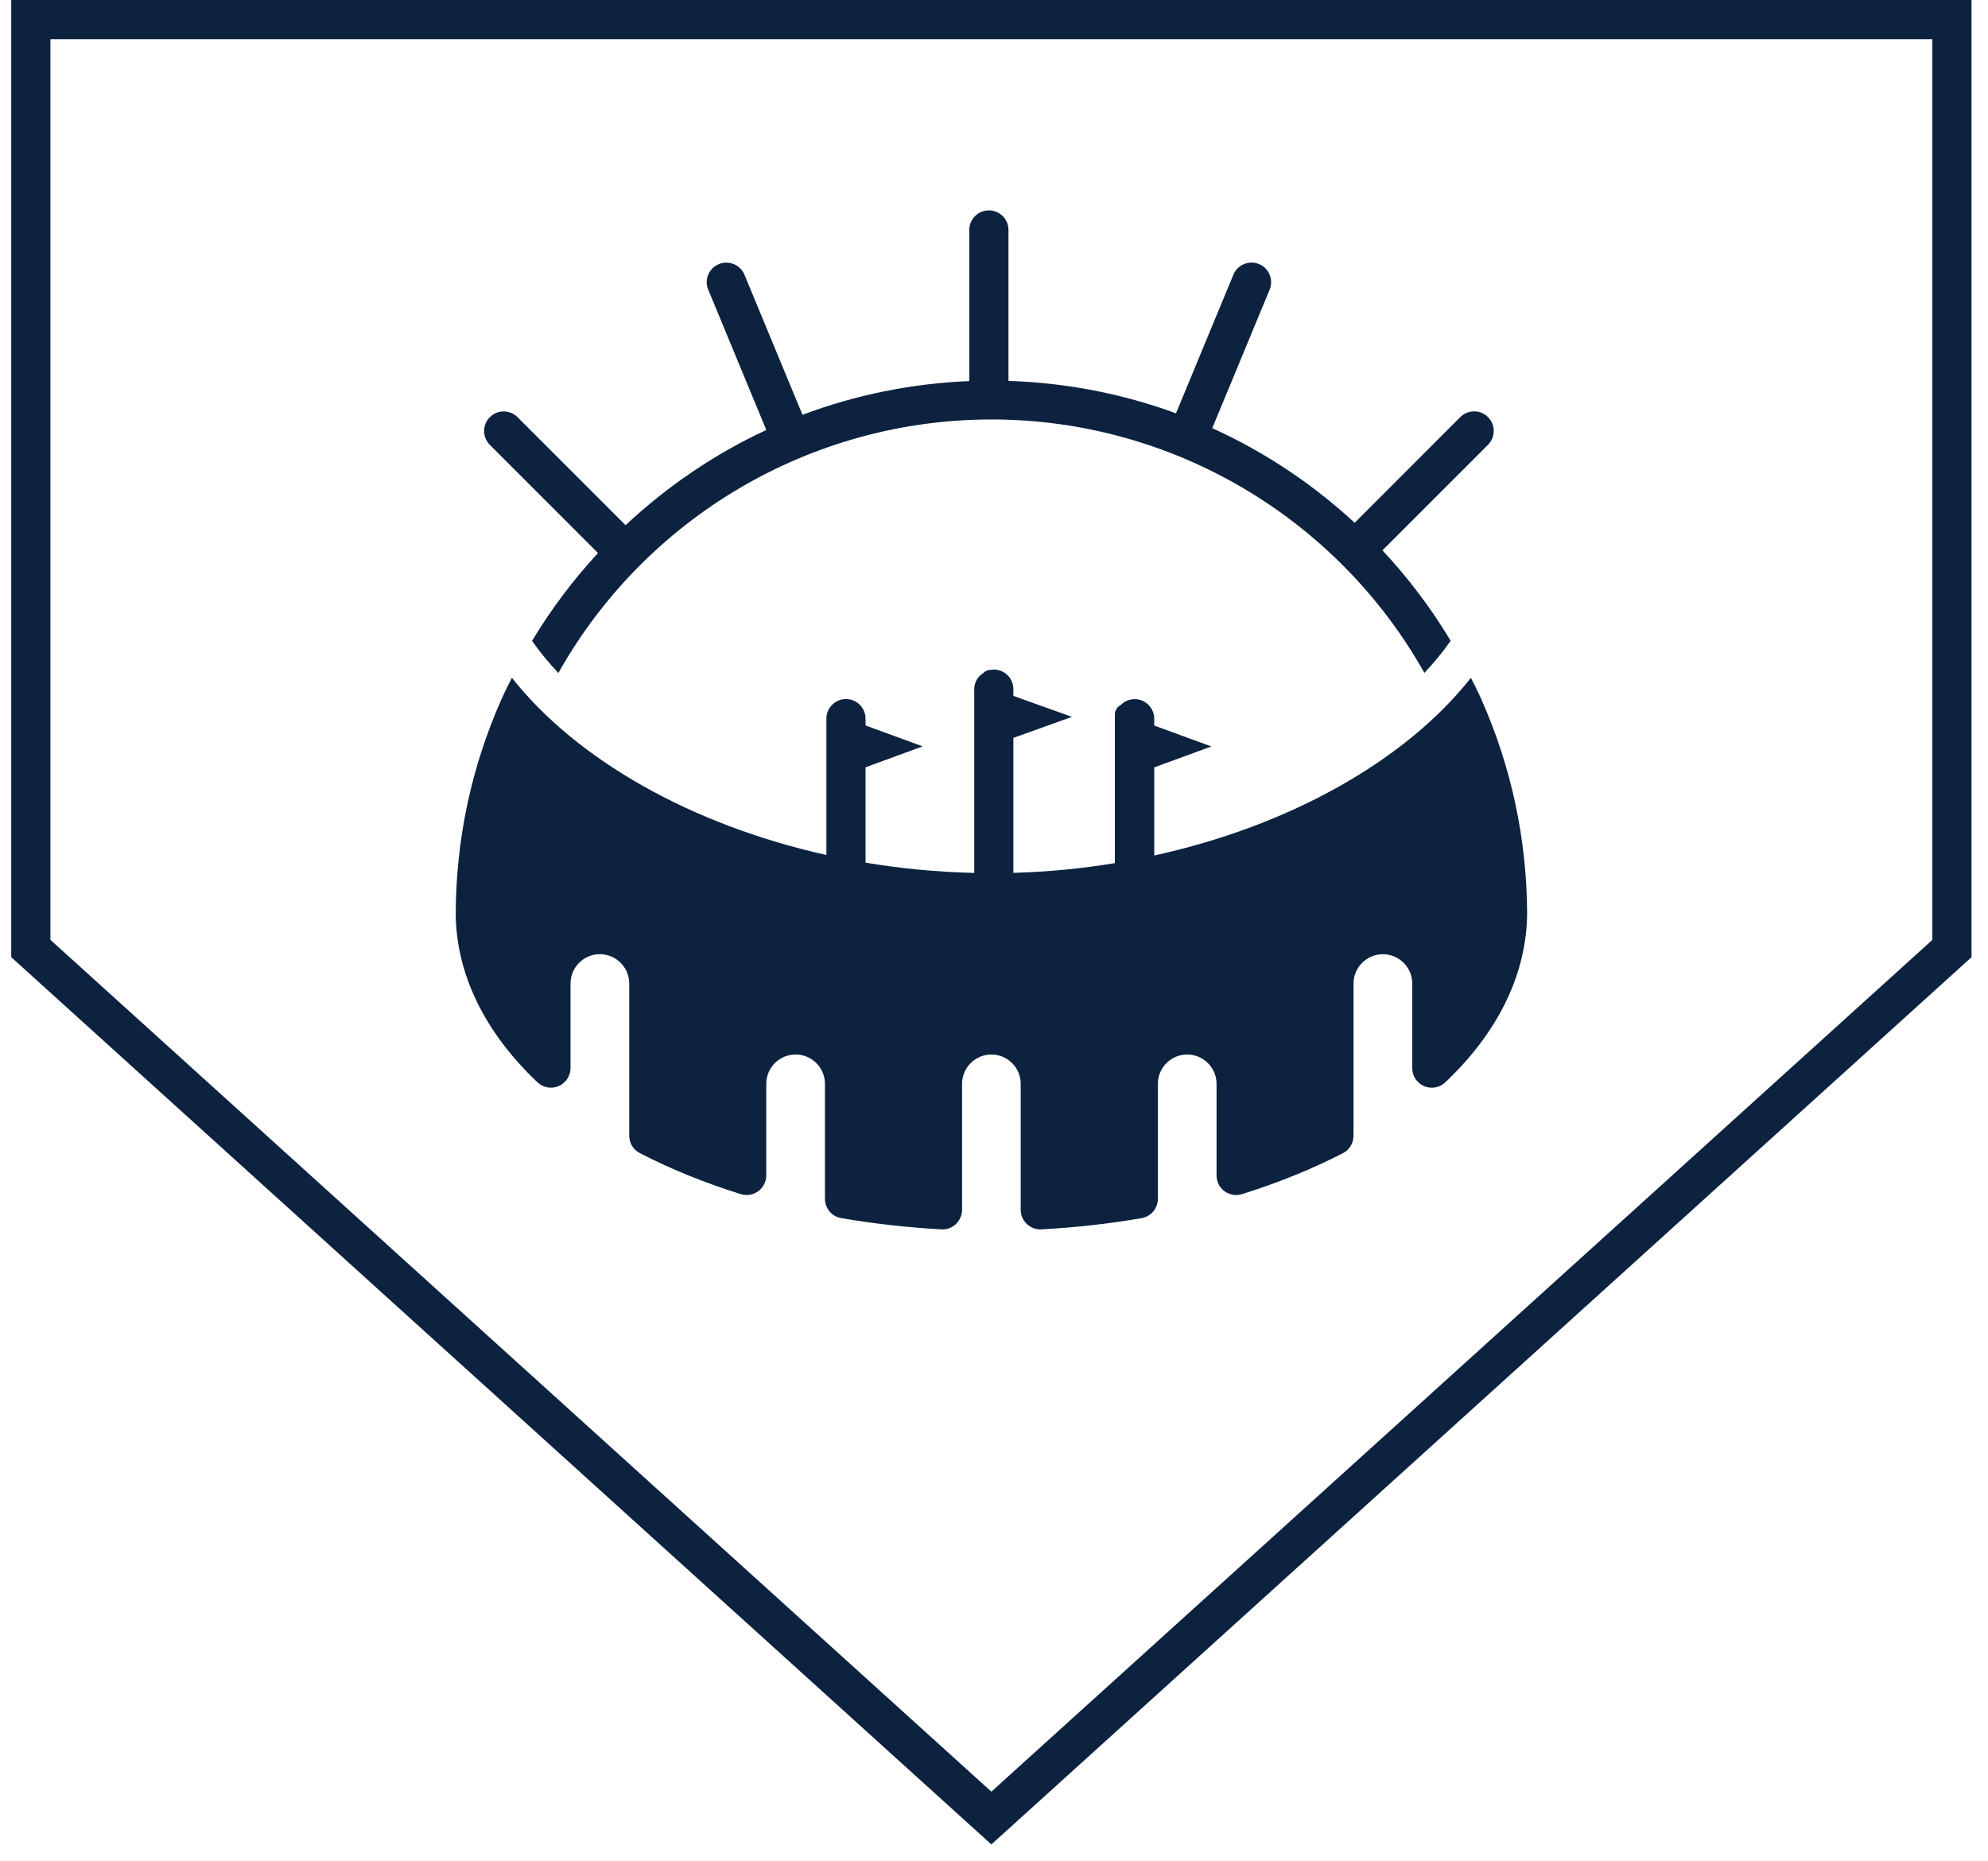
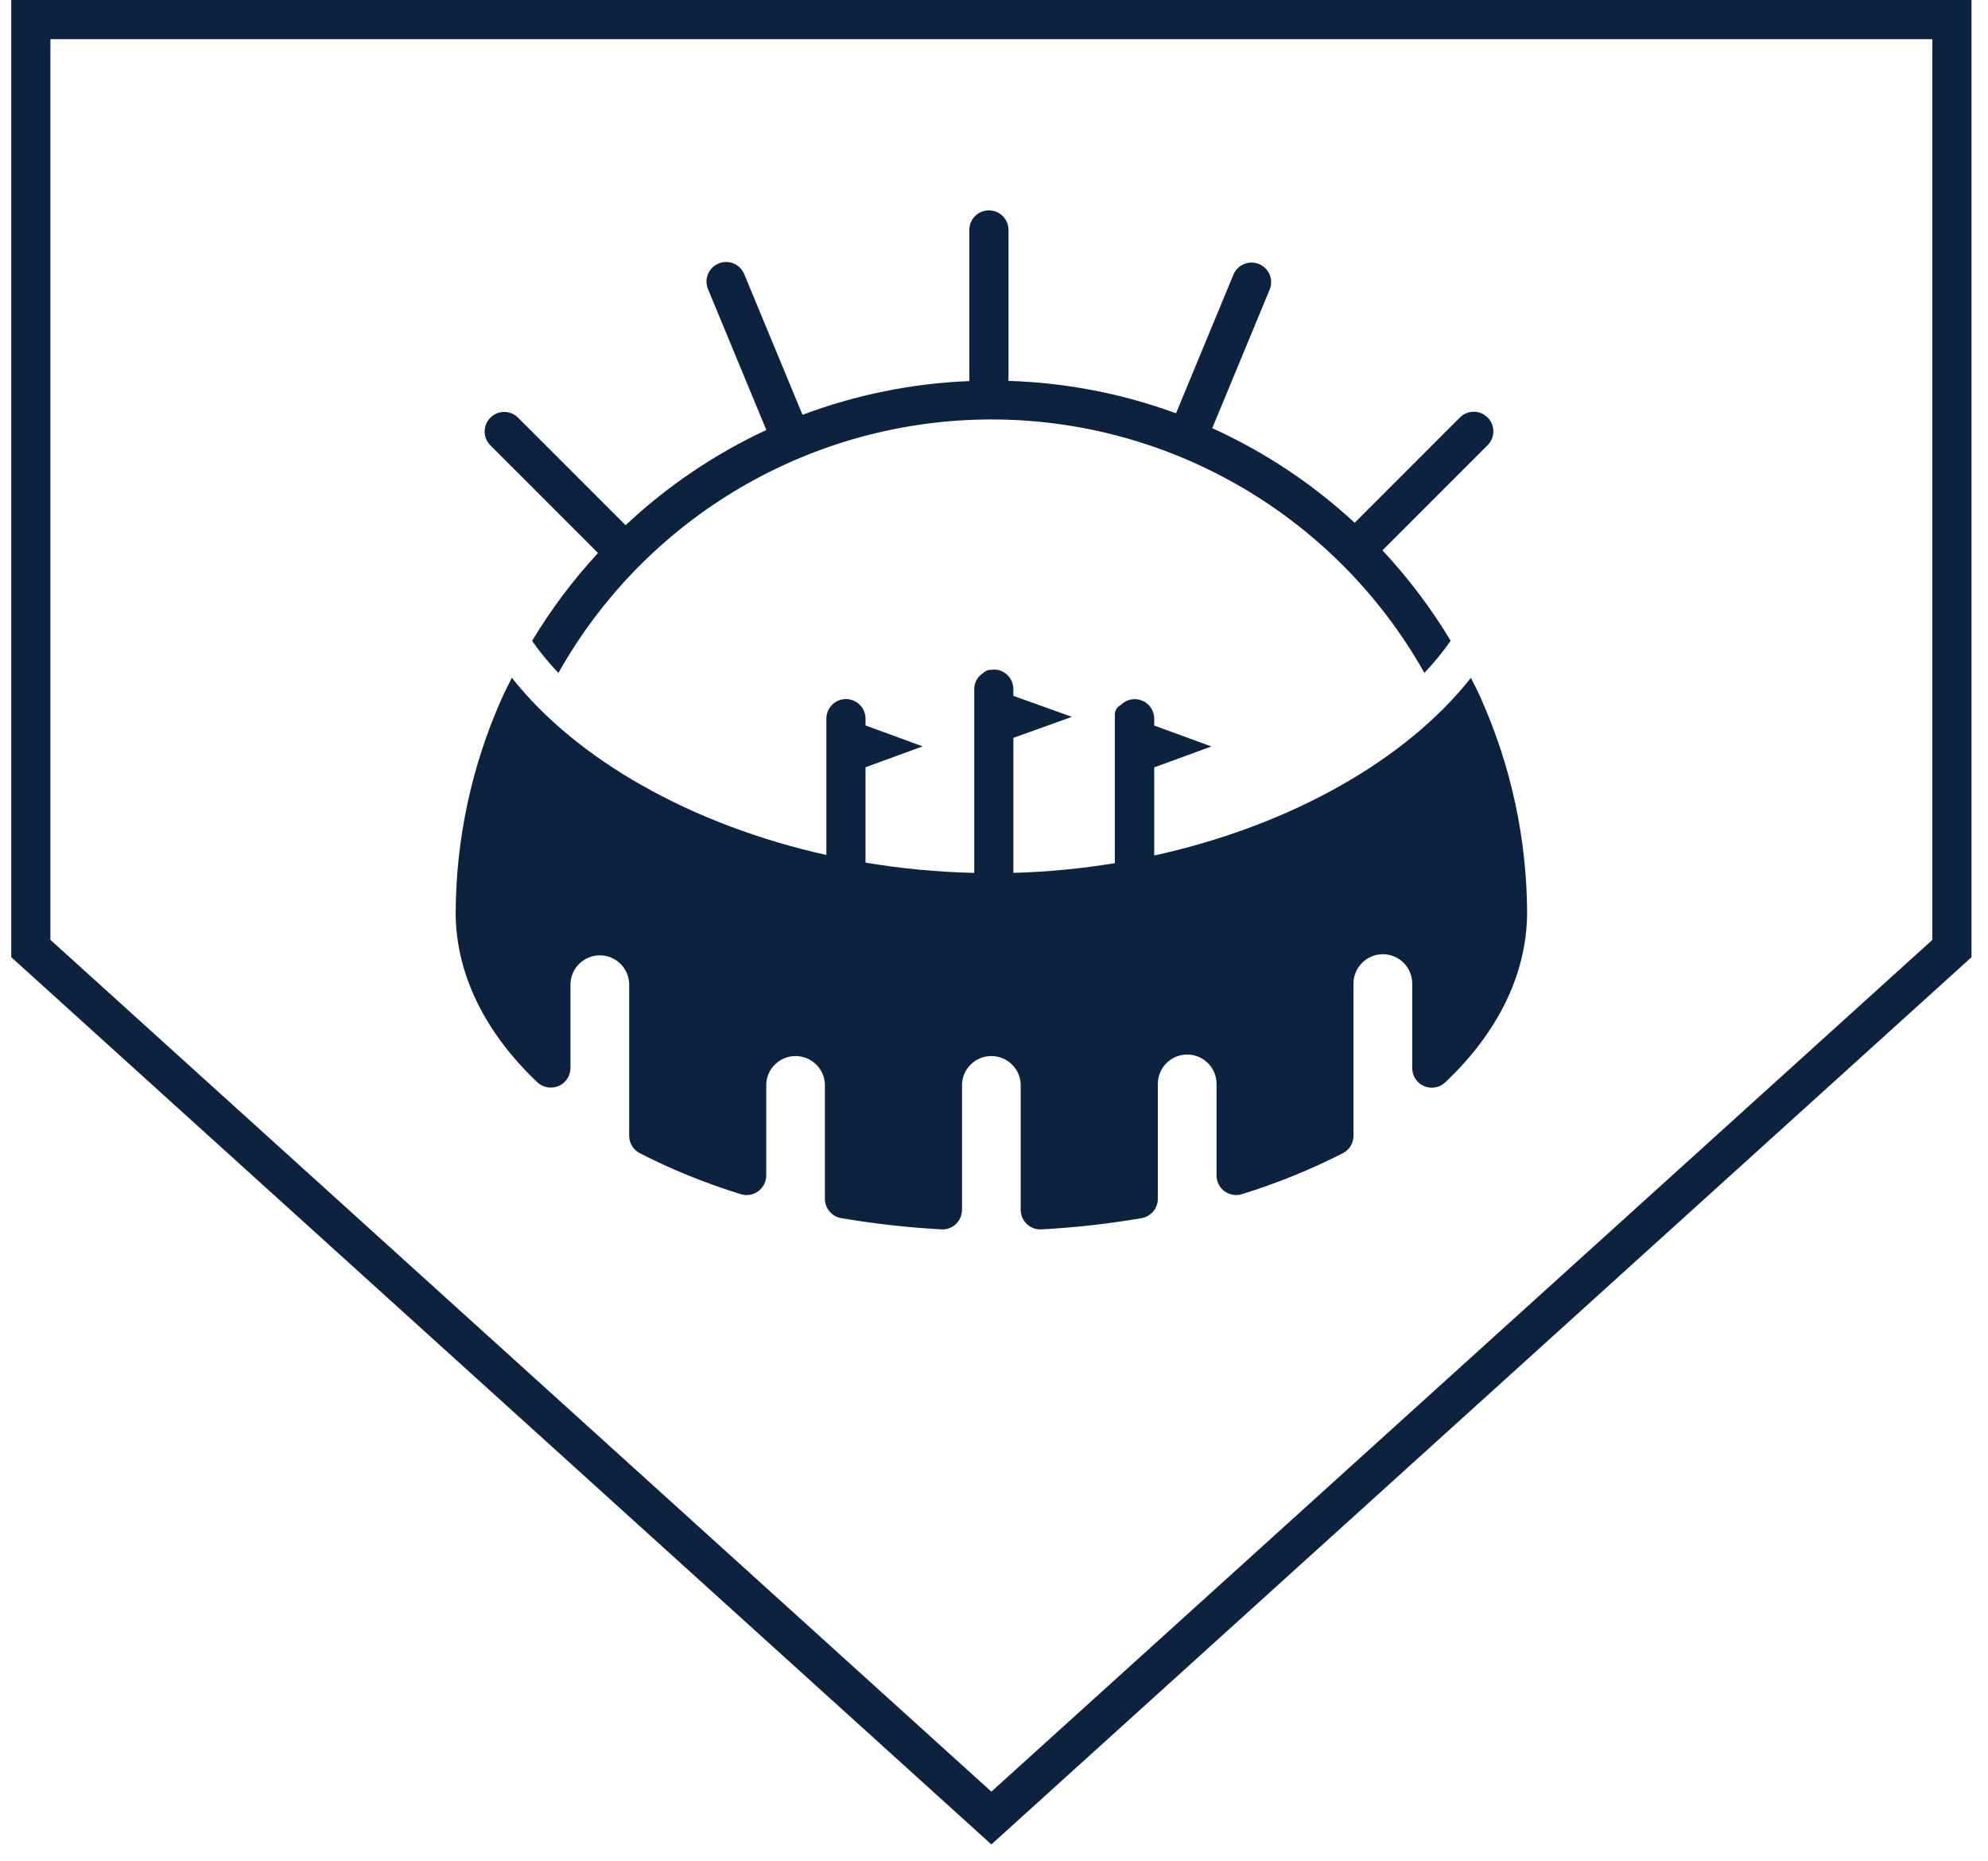
<svg xmlns="http://www.w3.org/2000/svg" width="98.139" height="91.85" viewBox="0 0 98.139 91.85">
  <path fill="#0C223F" d="M48.94 91.04L.555 47.246V0h96.77v47.247L48.94 91.04zM2.488 46.39L48.94 88.435l46.452-42.042V1.933H2.488v44.46z" />
  <g fill="#0C223F">
-     <path d="M48.94 20.704c8.91 0 17.063 4.84 21.376 12.51.48-.51.917-1.04 1.297-1.586-.972-1.618-2.102-3.11-3.367-4.463l5.21-5.21c.377-.378.377-.99 0-1.367-.378-.377-.99-.377-1.367 0l-5.215 5.216c-2.083-1.922-4.452-3.502-7.03-4.67l2.832-6.836c.203-.494-.03-1.062-.523-1.263-.488-.203-1.06.027-1.264.52l-2.835 6.846c-2.614-.96-5.4-1.507-8.27-1.6V11.35c0-.535-.434-.966-.968-.966-.532 0-.966.432-.966.966v7.46c-2.857.118-5.635.686-8.234 1.665l-2.867-6.917c-.205-.493-.772-.725-1.266-.52-.492.203-.727.768-.52 1.262l2.867 6.924c-2.552 1.184-4.893 2.777-6.948 4.7l-5.334-5.333c-.378-.378-.99-.378-1.367 0s-.376.988 0 1.366l5.34 5.34c-1.22 1.32-2.313 2.768-3.255 4.336.382.547.816 1.076 1.298 1.586 4.31-7.673 12.466-12.514 21.377-12.514z" />
-     <path d="M73.14 34.542c-.162-.37-.35-.728-.528-1.085-3.2 4.058-8.904 7.296-15.632 8.77v-4.35l2.82-1.032-2.82-1.032v-.336c0-.535-.433-.968-.967-.968-.27 0-.516.114-.692.295-.17.084-.285.256-.285.46v7.34c-1.63.268-3.304.432-5.01.48v-6.663l2.892-1.037-2.893-1.036v-.334c0-.534-.432-.966-.966-.966-.04 0-.072.018-.106.02-.017 0-.026-.007-.04-.007-.145 0-.275.062-.37.157-.266.17-.448.456-.448.795v9.074c-1.83-.043-3.626-.215-5.367-.507v-4.707l2.82-1.032-2.82-1.032v-.336c0-.535-.432-.968-.966-.968s-.966.433-.966.968v6.729c-6.682-1.488-12.337-4.71-15.526-8.747-.178.357-.363.713-.525 1.083l-.003.005c-1.474 3.335-2.23 6.88-2.246 10.556.024 2.97 1.422 5.847 4.036 8.323.28.265.692.34 1.048.186.354-.15.584-.504.584-.89v-4.17c0-.8.65-1.45 1.448-1.45.802 0 1.45.65 1.45 1.45v7.51c0 .362.202.695.524.86 1.533.79 3.21 1.472 4.985 2.023.293.096.613.038.86-.144.247-.184.396-.472.396-.78V53.5c0-.8.648-1.45 1.447-1.45s1.45.65 1.45 1.45v5.673c0 .472.34.874.804.953 1.608.275 3.27.463 4.943.555.27.02.523-.08.717-.262.193-.185.305-.438.305-.702V53.5c0-.8.648-1.45 1.447-1.45s1.448.65 1.448 1.45v6.216c0 .266.11.52.303.702.184.17.42.266.665.266.02 0 .036 0 .056-.003 1.68-.092 3.343-.275 4.942-.554.463-.08.805-.482.805-.953V53.5c0-.8.647-1.45 1.447-1.45s1.45.65 1.45 1.45v4.522c0 .31.146.598.396.778s.567.234.858.143c1.783-.558 3.46-1.238 4.985-2.023.322-.165.522-.498.522-.86v-7.51c0-.8.65-1.45 1.45-1.45.8 0 1.45.65 1.45 1.45v4.172c0 .387.228.736.584.888.352.153.765.08 1.045-.185 2.617-2.475 4.017-5.354 4.042-8.34-.018-3.66-.772-7.207-2.248-10.538.002 0 .002-.002 0-.005z" />
+     <path d="M48.94 20.704c8.91 0 17.063 4.84 21.376 12.51.48-.51.917-1.04 1.297-1.586a26.55 26.55 0 0 0-3.367-4.463l5.21-5.21a.967.967 0 0 0-1.367-1.367l-5.215 5.216a26.466 26.466 0 0 0-7.03-4.67l2.832-6.836a.966.966 0 1 0-1.787-.742L58.055 20.4a26.365 26.365 0 0 0-8.27-1.6V11.35a.967.967 0 0 0-1.934 0v7.46a26.42 26.42 0 0 0-8.234 1.665l-2.867-6.917a.968.968 0 1 0-1.787.742l2.868 6.924a26.472 26.472 0 0 0-6.948 4.7l-5.334-5.333a.967.967 0 0 0-1.367 1.366l5.34 5.34a26.51 26.51 0 0 0-3.255 4.336c.382.547.816 1.076 1.298 1.586A24.54 24.54 0 0 1 48.94 20.704z" />
+     <path d="M73.14 34.542c-.162-.37-.35-.728-.528-1.085-3.2 4.058-8.904 7.296-15.632 8.77v-4.35l2.82-1.032-2.82-1.032v-.336a.965.965 0 0 0-1.66-.672.51.51 0 0 0-.285.46v7.34a37.36 37.36 0 0 1-5.01.48V36.42l2.892-1.037-2.893-1.036v-.334a.965.965 0 0 0-.966-.966c-.04 0-.072.018-.106.02-.017 0-.026-.007-.04-.007a.52.52 0 0 0-.37.157.94.94 0 0 0-.448.795v9.074a37.7 37.7 0 0 1-5.367-.507v-4.707l2.82-1.032-2.82-1.032v-.336a.966.966 0 0 0-1.933 0v6.729c-6.682-1.488-12.337-4.71-15.526-8.747-.178.357-.363.713-.525 1.083l-.003.005A26.232 26.232 0 0 0 22.494 45.1c.024 2.97 1.422 5.847 4.036 8.323a.97.97 0 0 0 1.632-.702v-4.17a1.45 1.45 0 0 1 2.898 0v7.51c0 .362.202.695.524.86 1.533.79 3.21 1.472 4.985 2.023a.97.97 0 0 0 1.257-.923V53.5a1.45 1.45 0 0 1 2.896 0v5.673c0 .472.34.874.804.953a43.67 43.67 0 0 0 4.943.555c.27.02.523-.08.717-.262a.976.976 0 0 0 .305-.702V53.5a1.45 1.45 0 0 1 2.896 0v6.216c0 .266.11.52.303.702.184.17.42.266.665.266.02 0 .036 0 .056-.003a42.536 42.536 0 0 0 4.942-.554.97.97 0 0 0 .805-.953V53.5a1.448 1.448 0 0 1 2.897 0v4.522c0 .31.146.598.396.778s.567.234.858.143a31.432 31.432 0 0 0 4.985-2.023.964.964 0 0 0 .522-.86v-7.51c0-.8.65-1.45 1.45-1.45.8 0 1.45.65 1.45 1.45v4.172c0 .387.228.736.584.888a.964.964 0 0 0 1.045-.185c2.617-2.475 4.017-5.354 4.042-8.34a26.172 26.172 0 0 0-2.248-10.538c.002 0 .002-.002 0-.005z" />
  </g>
</svg>
